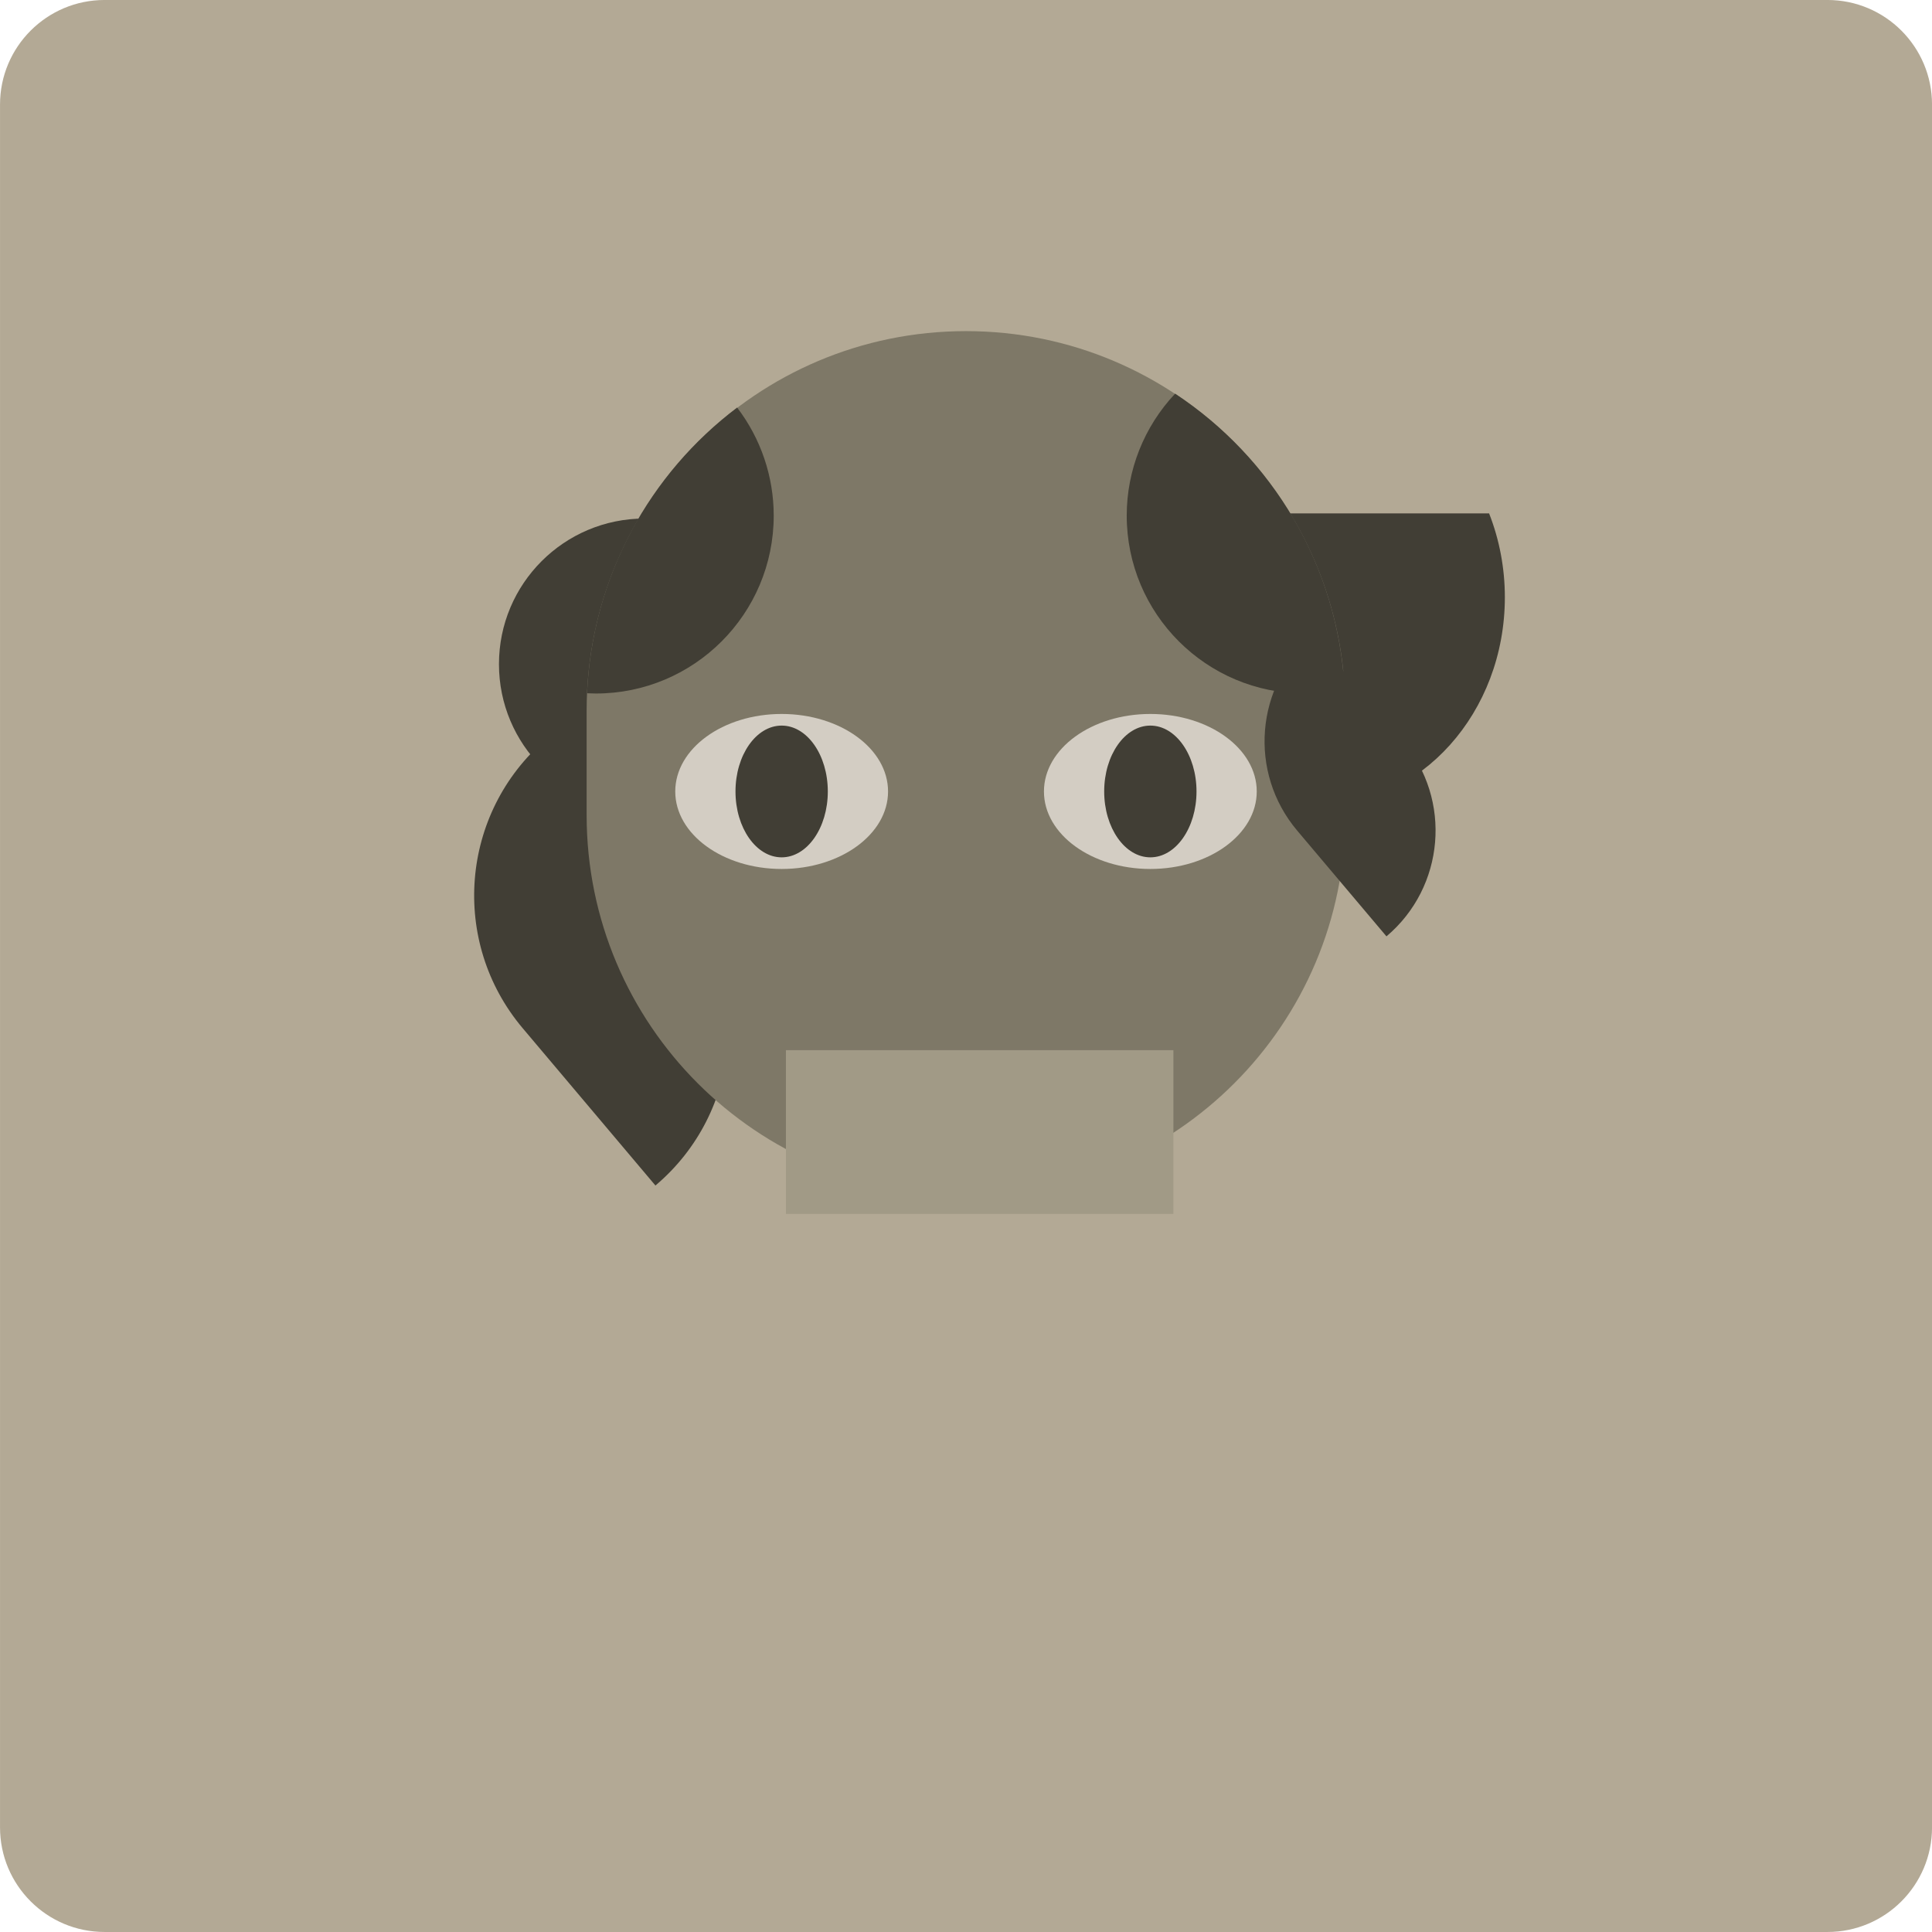
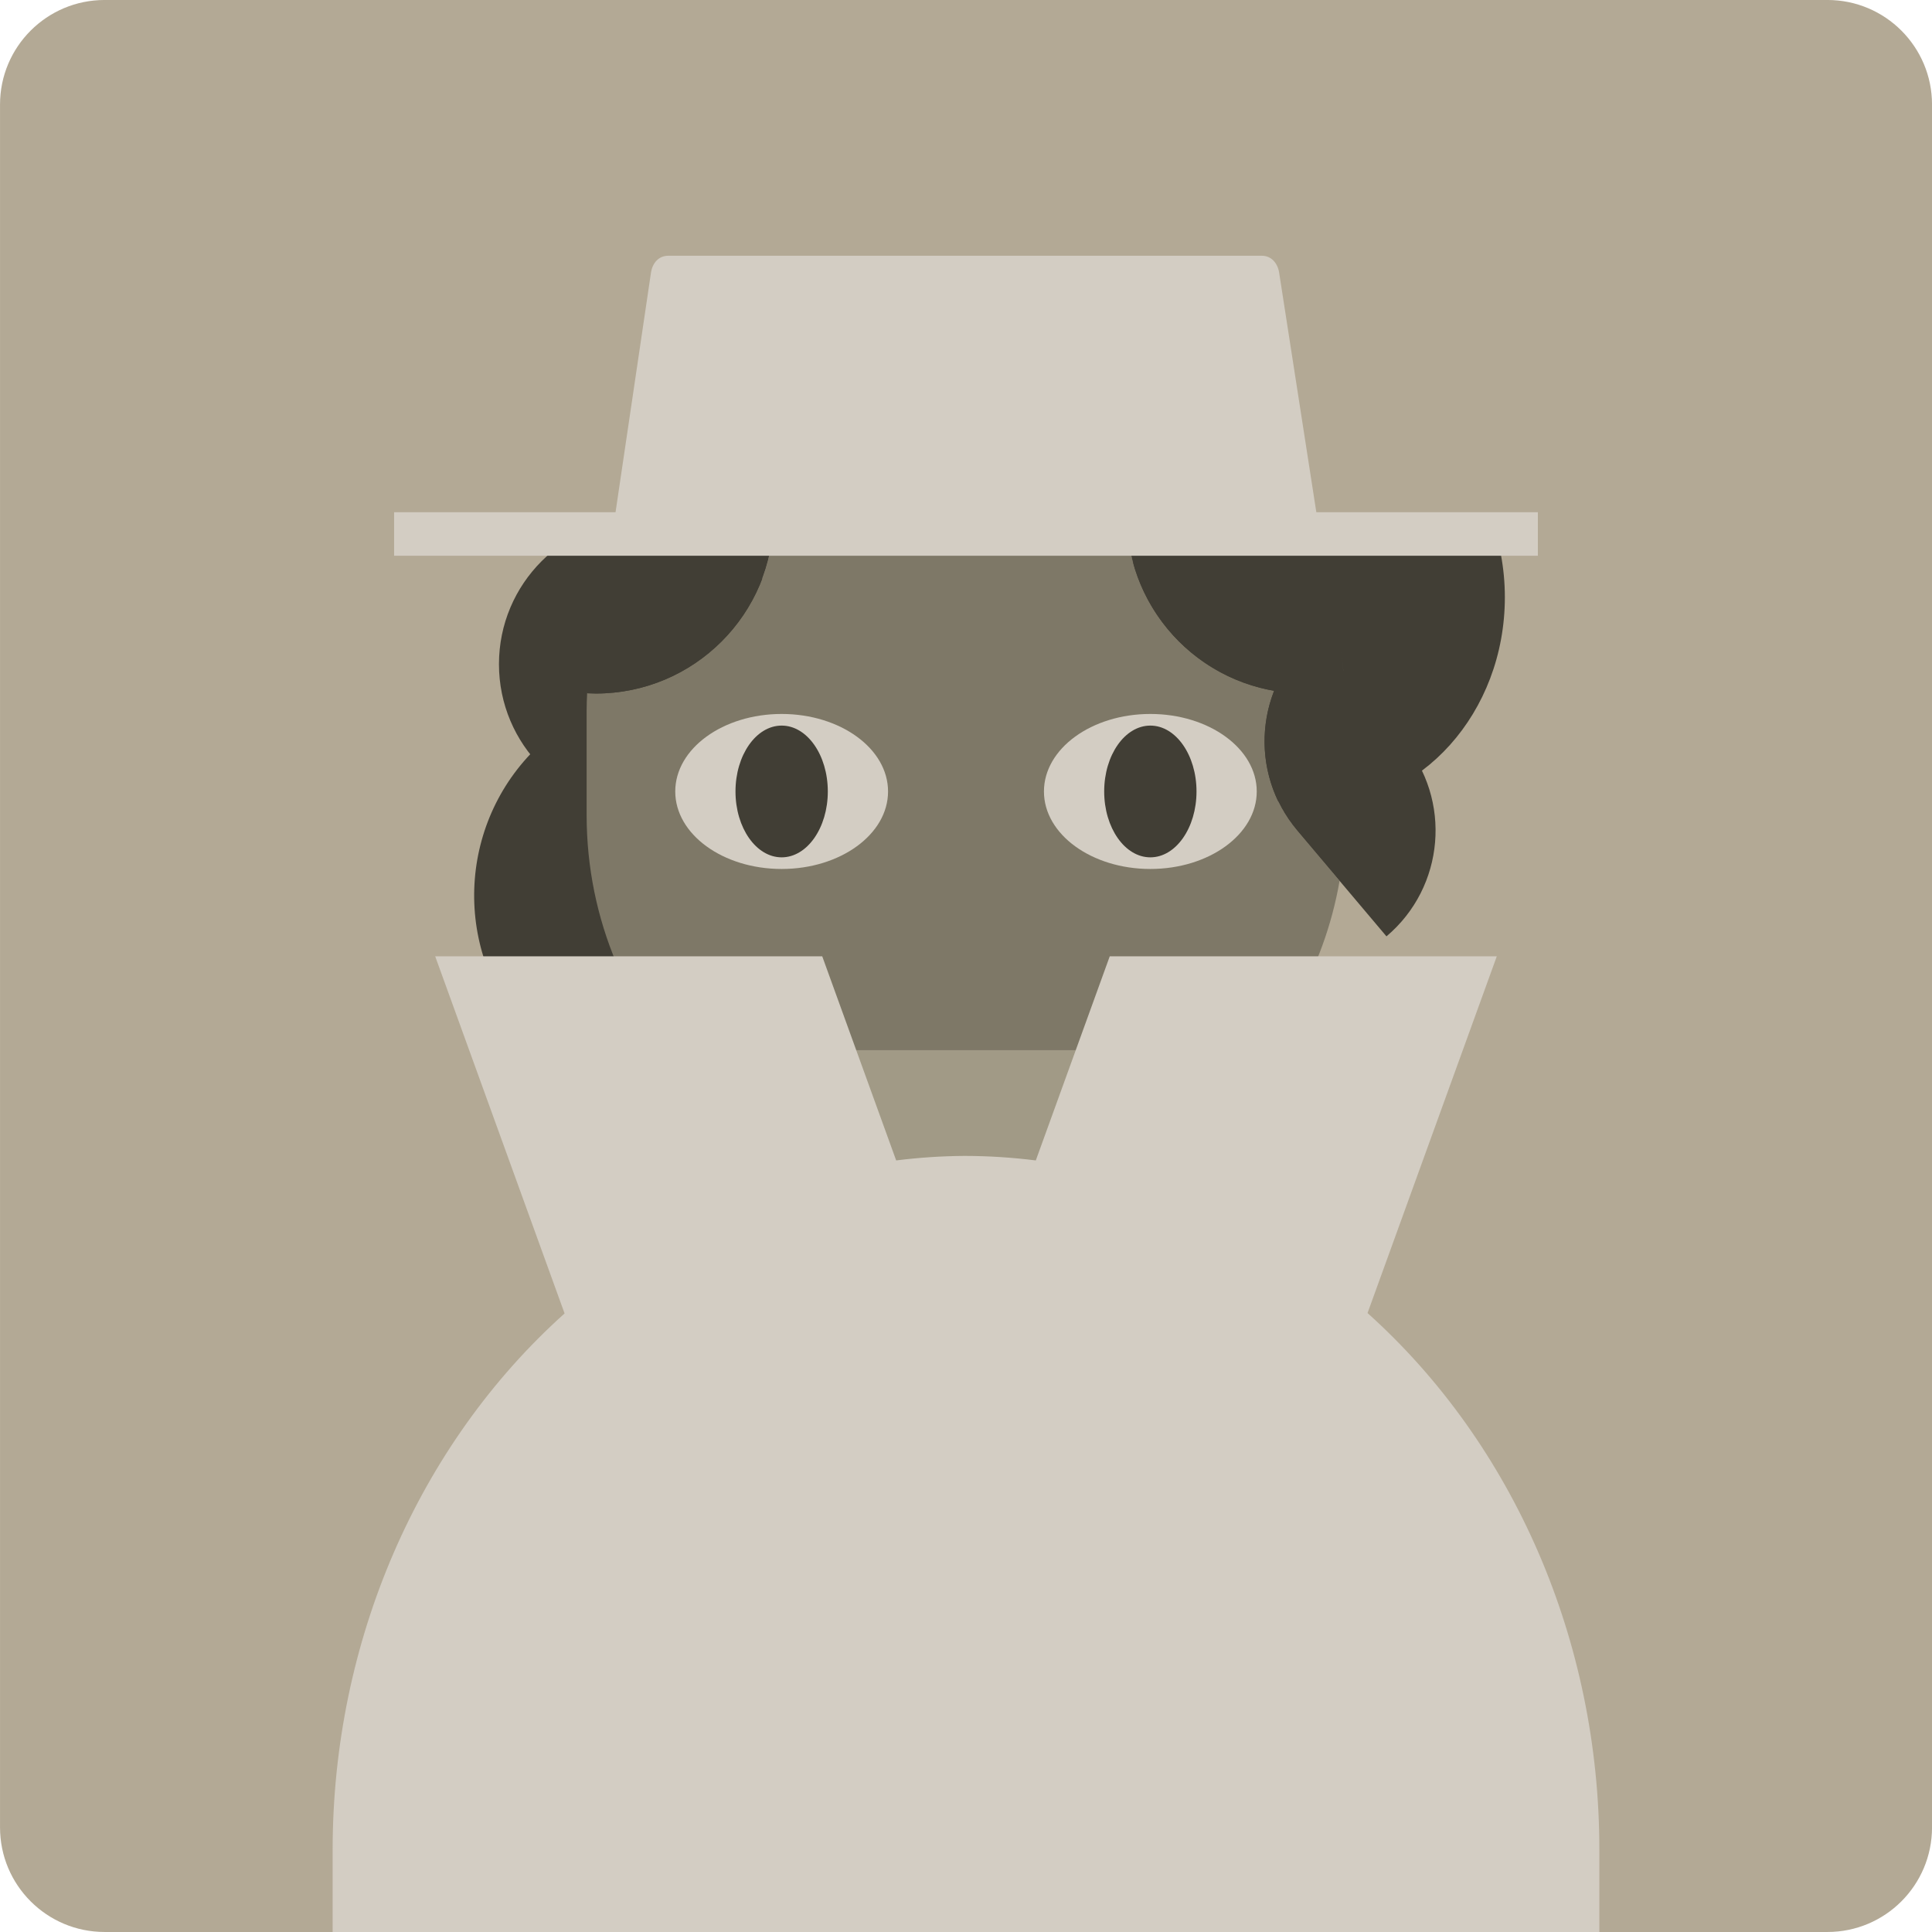
- <svg xmlns="http://www.w3.org/2000/svg" xmlns:ns1="http://www.openswatchbook.org/uri/2009/osb" xmlns:xlink="http://www.w3.org/1999/xlink" id="svg8" version="1.1" viewBox="0 0 37.042 37.042" height="1.458in" width="1.458in">
+ <svg xmlns="http://www.w3.org/2000/svg" xmlns:xlink="http://www.w3.org/1999/xlink" id="svg8" version="1.1" viewBox="0 0 37.042 37.042" height="1.458in" width="1.458in">
  <defs id="defs2">
    <linearGradient id="7" gradientTransform="matrix(0,0,0,0,-192.3187,38.64163)">
      <stop style="stop-color:#b3a995;stop-opacity:1;" offset="0" id="stop2624" />
    </linearGradient>
    <linearGradient id="6" gradientTransform="matrix(2.959833,0,0,4.648278,-971.1937,-788.492)">
      <stop style="stop-color:#a19a86;stop-opacity:1;" offset="0" id="stop2980" />
    </linearGradient>
    <linearGradient id="8" gradientTransform="matrix(0,0,0,0,20.9488,-188.2151)">
      <stop style="stop-color:#c9c2b5;stop-opacity:1;" offset="0" id="stop2972" />
    </linearGradient>
-     <linearGradient id="9" ns1:paint="solid" gradientTransform="matrix(0,0,0,0,-125.021,120.4445)">
+     <linearGradient id="9" gradientTransform="matrix(0,0,0,0,-125.021,120.4445)">
      <stop style="stop-color:#d3cdc3;stop-opacity:1;" offset="0" id="stop2966" />
    </linearGradient>
    <linearGradient id="4" gradientTransform="scale(1.336911,0.7479928)" x1="41.053" y1="37.348" x2="59.219" y2="37.348" gradientUnits="userSpaceOnUse">
      <stop style="stop-color:#7e7867;stop-opacity:1;" offset="0" id="stop2597" />
    </linearGradient>
    <linearGradient id="2" x1="-86.011" y1="-24.381" x2="-66.572" y2="-24.381" gradientUnits="userSpaceOnUse">
      <stop style="stop-color:#4f4b41;stop-opacity:1;" offset="0" id="stop3000" />
    </linearGradient>
    <linearGradient id="6-0" x1="-86.011" y1="-24.381" x2="-78.78" y2="-24.381" gradientUnits="userSpaceOnUse">
      <stop style="stop-color:#a19a86;stop-opacity:1;" offset="0" id="stop2980-3" />
    </linearGradient>
    <linearGradient id="2-4" gradientTransform="matrix(0,0,0,0,-123.6929,-377.7422)">
      <stop style="stop-color:#4f4b41;stop-opacity:1;" offset="0" id="stop3000-6" />
    </linearGradient>
    <linearGradient id="4-6" gradientTransform="matrix(0,0,0,0,-114.9655,-519.4565)">
      <stop style="stop-color:#7e7867;stop-opacity:1;" offset="0" id="stop2597-7" />
    </linearGradient>
    <linearGradient id="4-8" gradientTransform="matrix(1.336912,0,0,0.7479926,-20.14841,114.3486)" x1="104.709" y1="37.486" x2="122.875" y2="37.486" gradientUnits="userSpaceOnUse">
      <stop style="stop-color:#7e7867;stop-opacity:1;" offset="0" id="stop2597-8" />
    </linearGradient>
    <linearGradient id="7-8" x1="177.415" y1="4.945" x2="214.456" y2="4.945" gradientUnits="userSpaceOnUse" gradientTransform="translate(-36.49428,139.4933)">
      <stop style="stop-color:#b3a995;stop-opacity:1;" offset="0" id="stop2624-3" />
    </linearGradient>
    <linearGradient id="1" gradientTransform="matrix(0,0,0,0,138.2613,-799.2997)">
      <stop style="stop-color:#413e35;stop-opacity:1;" offset="0" id="stop3006" />
    </linearGradient>
    <linearGradient id="4-62" gradientTransform="matrix(1.336911,0,0,0.7479929,107.2023,99.03951)" x1="41.092" y1="94.596" x2="59.259" y2="94.596" gradientUnits="userSpaceOnUse">
      <stop style="stop-color:#7e7867;stop-opacity:1;" offset="0" id="stop2597-82" />
    </linearGradient>
    <linearGradient id="8-7" x1="64.6" y1="76.485" x2="65.922" y2="76.485" gradientUnits="userSpaceOnUse" gradientTransform="translate(107.2023,99.03951)">
      <stop style="stop-color:#c9c2b5;stop-opacity:1;" offset="0" id="stop2972-5" />
    </linearGradient>
    <linearGradient id="8-0" x1="103.968" y1="48.521" x2="115.848" y2="48.521" gradientUnits="userSpaceOnUse" gradientTransform="translate(72.27304,90.42636)">
      <stop style="stop-color:#c9c2b5;stop-opacity:1;" offset="0" id="stop2972-6" />
    </linearGradient>
    <linearGradient id="4-1" gradientTransform="matrix(1.336911,0,0,0.7479929,56.54026,111.5704)" x1="105.044" y1="93.979" x2="123.21" y2="93.979" gradientUnits="userSpaceOnUse">
      <stop style="stop-color:#7e7867;stop-opacity:1;" offset="0" id="stop2597-0" />
    </linearGradient>
    <clipPath clipPathUnits="userSpaceOnUse" id="clipPath1380">
      <rect ry="2.005" y="52.26" x="135.909" height="37.042" width="37.042" id="rect1382" style="opacity:1;vector-effect:none;fill:url(#linearGradient1384);fill-opacity:1;stroke:none;stroke-width:0.862;stroke-linecap:round;stroke-linejoin:bevel;stroke-miterlimit:4;stroke-dasharray:none;stroke-dashoffset:0;stroke-opacity:1;paint-order:normal" />
    </clipPath>
    <linearGradient id="3" gradientTransform="scale(3.961524,0.2524281)" x1="55.817" y1="301.759" x2="57.486" y2="301.759" gradientUnits="userSpaceOnUse">
      <stop style="stop-color:#615b4c;stop-opacity:1;" offset="0" id="stop2994" />
    </linearGradient>
    <linearGradient id="3-0" gradientTransform="matrix(1.888115,1.6826517e-8,0,0.5296288,-10.46745,97.04117)" x1="102.553" y1="60.999" x2="107.574" y2="60.999" gradientUnits="userSpaceOnUse">
      <stop style="stop-color:#615b4c;stop-opacity:1;" offset="0" id="stop2994-7" />
    </linearGradient>
    <linearGradient id="6-2" gradientTransform="matrix(0.9374856,0,0,1.066683,150.2499,46.36545)" x1="18.738" y1="89.937" x2="34.255" y2="89.937" gradientUnits="userSpaceOnUse">
      <stop style="stop-color:#a19a86;stop-opacity:1;" offset="0" id="stop2980-7" />
    </linearGradient>
    <linearGradient id="3-6" gradientTransform="matrix(0,0,0,0,162.5692,-367.4459)">
      <stop style="stop-color:#615b4c;stop-opacity:1;" offset="0" id="stop2994-3" />
    </linearGradient>
    <linearGradient xlink:href="#7" id="linearGradient1132" gradientUnits="userSpaceOnUse" gradientTransform="translate(81.00618,99.90678)" x1="54.811" y1="32.815" x2="91.853" y2="32.815" />
-     <linearGradient id="4-2" gradientTransform="matrix(0.9374856,0,0,1.066683,-86.8965,24.61608)" x1="-79.698" y1="89.937" x2="-64.181" y2="89.937" gradientUnits="userSpaceOnUse">
+     <linearGradient id="4-2" gradientTransform="matrix(-3.543253,0,0,4.031558,-184.8983,-338.5899)" x1="-79.698" y1="89.937" x2="-64.181" y2="89.937" gradientUnits="userSpaceOnUse">
      <stop style="stop-color:#7e7867;stop-opacity:1;" offset="0" id="stop2597-5" />
    </linearGradient>
    <linearGradient id="6-4" gradientTransform="matrix(1.538535,0,0,0.6499691,-86.8965,24.61608)" x1="-46.42" y1="168.807" x2="-41.591" y2="168.807" gradientUnits="userSpaceOnUse">
      <stop style="stop-color:#a19a86;stop-opacity:1;" offset="0" id="stop2980-6" />
    </linearGradient>
  </defs>
  <g id="layer2" style="display:none" transform="translate(-135.8175,-114.2013)">
    <rect y="0" x="0" height="279.4" width="215.9" id="rect848" style="opacity:1;vector-effect:none;fill:#fcfcfc;fill-opacity:1;stroke:none;stroke-width:1.624;stroke-linecap:butt;stroke-linejoin:miter;stroke-miterlimit:4;stroke-dasharray:none;stroke-dashoffset:0;stroke-opacity:1;paint-order:markers fill stroke" />
  </g>
  <g id="layer1" transform="translate(-135.8175,-114.2013)">
    <rect ry="2.005" y="114.201" x="135.818" height="37.042" width="37.042" id="rect1095" style="opacity:1;vector-effect:none;fill:url(#linearGradient1132);fill-opacity:1;stroke:none;stroke-width:0.862;stroke-linecap:round;stroke-linejoin:bevel;stroke-miterlimit:4;stroke-dasharray:none;stroke-dashoffset:0;stroke-opacity:1;paint-order:normal" />
    <path style="fill:#413e35;fill-opacity:1;stroke:none;stroke-width:0.544;stroke-linecap:round;stroke-linejoin:bevel;stop-color:#000000" d="m 157.795,124.045 a 3.588,4.004 0 0 0 -0.301,1.606 3.588,4.004 0 0 0 3.588,4.004 3.588,4.004 0 0 0 3.588,-4.004 3.588,4.004 0 0 0 -0.302,-1.606 z" id="path1478" />
    <circle style="fill:#413e35;fill-opacity:1;stroke:none;stroke-width:0.544;stroke-linecap:round;stroke-linejoin:bevel;stop-color:#000000" id="path1505" cx="148.176" cy="126.935" r="2.792" />
    <path id="path1501" style="fill:#413e35;fill-opacity:1;stroke:none;stroke-width:0.544;stroke-linecap:round;stroke-linejoin:bevel;stop-color:#000000" d="m 146.284,128.376 a 3.946,3.946 0 0 0 -0.445,5.539 l 2.545,3.016 a 3.946,3.946 0 0 0 0.47,-5.561 l -2.545,-3.016 a 3.946,3.946 0 0 0 -0.026,0.022 z" />
-     <rect style="font-variation-settings:normal;opacity:1;vector-effect:none;fill:url(#4-2);fill-opacity:1;stroke:none;stroke-width:0.944;stroke-linecap:round;stroke-linejoin:bevel;stroke-miterlimit:4;stroke-dasharray:none;stroke-dashoffset:0;stroke-opacity:1;paint-order:normal;stop-color:#000000;stop-opacity:1" id="rect1104" width="14.547" height="16.552" x="-161.612" y="120.55" ry="7.273" transform="scale(-1,1)" />
+     <path id="rect1104" style="font-variation-settings:normal;opacity:1;vector-effect:none;fill:url(#4-2);fill-opacity:1;stroke:none;stroke-width:3.567;stroke-linecap:round;stroke-linejoin:bevel;stroke-miterlimit:4;stroke-dasharray:none;stroke-dashoffset:0;stroke-opacity:1;paint-order:normal;stop-color:#000000;stop-opacity:1" d="M 70 23.994 C 63.761 23.994 58.022 26.055 53.418 29.531 L 53.418 29.533 A 12.892 12.892 0 0 1 56.07 37.363 A 12.892 12.892 0 0 1 43.178 50.256 A 12.892 12.892 0 0 1 42.547 50.236 C 42.528 50.651 42.51 51.065 42.51 51.484 L 42.51 59.062 C 42.51 74.292 54.771 86.553 70 86.553 C 83.602 86.553 94.826 76.77 97.072 63.83 L 94 60.189 A 10.029 10.029 0 0 1 92.332 50.057 A 12.892 12.892 0 0 1 81.65 37.361 A 12.892 12.892 0 0 1 85.156 28.527 C 80.816 25.663 75.611 23.994 70 23.994 z M 85.156 28.527 C 86.41 29.354 87.59 30.281 88.688 31.297 C 87.59 30.281 86.41 29.354 85.156 28.527 z M 88.688 31.297 C 89.045 31.628 89.393 31.969 89.732 32.318 C 89.393 31.969 89.045 31.628 88.688 31.297 z M 42.547 50.236 C 42.549 50.194 42.549 50.15 42.551 50.107 C 42.549 50.151 42.543 50.193 42.541 50.236 A 12.892 12.892 0 0 0 42.547 50.236 z M 42.551 50.107 C 42.581 49.489 42.627 48.876 42.697 48.27 C 42.627 48.876 42.582 49.49 42.551 50.107 z M 50.617 31.959 C 50.532 32.044 50.447 32.129 50.363 32.215 C 50.447 32.129 50.532 32.043 50.617 31.959 z M 89.809 32.396 C 90.108 32.707 90.399 33.025 90.684 33.35 C 90.399 33.025 90.108 32.707 89.809 32.396 z M 90.855 33.549 C 91.131 33.87 91.401 34.196 91.662 34.529 C 91.401 34.196 91.131 33.87 90.855 33.549 z M 91.754 34.648 C 92.039 35.017 92.315 35.392 92.582 35.775 C 92.316 35.392 92.039 35.017 91.754 34.648 z M 92.615 35.82 C 92.897 36.227 93.168 36.642 93.428 37.064 C 93.168 36.642 92.897 36.227 92.615 35.82 z M 93.428 37.064 C 93.953 37.918 94.432 38.802 94.863 39.715 C 94.432 38.802 93.953 37.918 93.428 37.064 z M 94.863 39.715 C 95.071 40.155 95.266 40.604 95.451 41.057 C 95.266 40.604 95.071 40.155 94.863 39.715 z M 95.514 41.215 C 95.673 41.611 95.822 42.013 95.963 42.418 C 95.822 42.013 95.673 41.611 95.514 41.215 z M 96.064 42.715 C 96.186 43.08 96.299 43.447 96.406 43.818 C 96.299 43.447 96.186 43.079 96.064 42.715 z M 96.5 44.152 C 96.609 44.551 96.711 44.954 96.803 45.359 C 96.711 44.953 96.609 44.551 96.5 44.152 z M 96.852 45.572 C 96.947 46.01 97.031 46.451 97.105 46.896 C 97.031 46.451 96.947 46.01 96.852 45.572 z M 97.137 47.078 C 97.217 47.579 97.285 48.086 97.338 48.596 L 97.342 48.6 C 97.289 48.088 97.217 47.581 97.137 47.078 z " transform="matrix(0.2645833,0,0,0.2645833,135.8175,114.2013)" />
    <path id="circle1446" style="fill:#413e35;fill-opacity:1;stroke:none;stroke-width:0.544;stroke-linecap:round;stroke-linejoin:bevel;stop-color:#000000" d="m 149.951,122.015 c -1.674,1.264 -2.778,3.236 -2.878,5.478 a 3.411,3.411 0 0 0 0.168,0.005 3.411,3.411 0 0 0 3.411,-3.411 3.411,3.411 0 0 0 -0.702,-2.072 z" />
    <ellipse style="font-variation-settings:normal;vector-effect:none;fill:#d3cdc3;fill-opacity:1;stroke:none;stroke-width:1.027;stroke-linecap:round;stroke-linejoin:bevel;stroke-miterlimit:4;stroke-dasharray:none;stroke-dashoffset:0;stroke-opacity:1;paint-order:normal;stop-color:#000000" id="ellipse1106" cx="-157.873" cy="129.376" rx="2.04" ry="1.486" transform="scale(-1,1)" />
    <ellipse style="font-variation-settings:normal;vector-effect:none;fill:#413e35;fill-opacity:1;stroke:none;stroke-width:1.176;stroke-linecap:round;stroke-linejoin:bevel;stroke-miterlimit:4;stroke-dasharray:none;stroke-dashoffset:0;stroke-opacity:1;paint-order:normal;stop-color:#000000" id="ellipse1108" cx="-157.873" cy="129.376" rx="0.885" ry="1.263" transform="scale(-1,1)" />
    <ellipse style="font-variation-settings:normal;vector-effect:none;fill:#d3cdc3;fill-opacity:1;stroke:none;stroke-width:1.027;stroke-linecap:round;stroke-linejoin:bevel;stroke-miterlimit:4;stroke-dasharray:none;stroke-dashoffset:0;stroke-opacity:1;paint-order:normal;stop-color:#000000" id="ellipse1110" cx="-150.804" cy="129.376" rx="2.04" ry="1.486" transform="scale(-1,1)" />
    <ellipse style="font-variation-settings:normal;vector-effect:none;fill:#413e35;fill-opacity:1;stroke:none;stroke-width:1.176;stroke-linecap:round;stroke-linejoin:bevel;stroke-miterlimit:4;stroke-dasharray:none;stroke-dashoffset:0;stroke-opacity:1;paint-order:normal;stop-color:#000000" id="ellipse1112" cx="-150.804" cy="129.376" rx="0.885" ry="1.263" transform="scale(-1,1)" />
    <rect style="fill:url(#6-4);stroke-width:3.729;stroke-opacity:0.02;paint-order:markers fill stroke;stop-color:#000000" id="rect1118" width="7.429" height="3.139" x="-158.315" y="134.336" transform="scale(-1,1)" />
    <path id="path1437" style="fill:#413e35;fill-opacity:1;stroke:none;stroke-width:0.544;stroke-linecap:round;stroke-linejoin:bevel;stop-color:#000000" d="m 158.348,121.749 a 3.411,3.411 0 0 0 -0.928,2.337 3.411,3.411 0 0 0 3.411,3.411 3.411,3.411 0 0 0 0.767,-0.088 c -0.132,-2.372 -1.39,-4.433 -3.251,-5.661 z" />
    <path id="path1489" style="fill:#413e35;fill-opacity:1;stroke:none;stroke-width:0.544;stroke-linecap:round;stroke-linejoin:bevel;stop-color:#000000" d="m 160.987,126.402 a 2.654,2.654 0 0 0 -0.299,3.724 l 1.712,2.028 a 2.654,2.654 0 0 0 0.316,-3.739 l -1.711,-2.028 a 2.654,2.654 0 0 0 -0.018,0.015 z" />
-     <rect style="fill:url(#9);stroke-width:5.158;stroke-opacity:0.02;paint-order:markers fill stroke;stop-color:#000000" id="rect1120" width="21.93" height="0.834" x="-165.303" y="124.022" ry="0" transform="scale(-1,1)" />
-     <path id="path1122" style="fill:url(#9);stroke-width:4.937;stroke-opacity:0.02;paint-order:markers fill stroke;stop-color:#000000" d="m 160.011,119.105 h -11.38 c -0.184,0 -0.304,0.138 -0.332,0.326 l -0.708,4.789 c -0.033,0.22 0.166,0.402 0.372,0.402 h 12.753 c 0.206,0 0.406,-0.183 0.372,-0.402 l -0.744,-4.789 c -0.028,-0.181 -0.148,-0.326 -0.332,-0.326 z" />
-     <path id="path1124" style="font-variation-settings:normal;vector-effect:none;fill:url(#9);fill-opacity:1;stroke:none;stroke-width:0.988;stroke-linecap:round;stroke-linejoin:bevel;stroke-miterlimit:4;stroke-dasharray:none;stroke-dashoffset:0;stroke-opacity:1;paint-order:normal;stop-color:#000000" d="m 154.31,136.363 a 12.143,13.298 0 0 1 6.1,1.781 12.143,13.298 0 0 1 6.071,11.516 v 1.582 h -24.287 v -1.582 a 12.143,13.298 0 0 1 6.071,-11.516 12.143,13.298 0 0 1 6.044,-1.781 z" />
-     <g id="g1499" transform="translate(86.91824,24.61608)">
-       <rect style="fill:url(#9);stroke-width:6.791;stroke-opacity:0.02;paint-order:markers fill stroke;stop-color:#000000" id="rect1126" width="7.421" height="8.299" x="-25.558" y="114.787" ry="0" transform="matrix(-1,0,0.3406839,0.9401779,0,0)" />
-       <rect style="fill:url(#9);stroke-width:6.791;stroke-opacity:0.02;paint-order:markers fill stroke;stop-color:#000000" id="rect1128" width="7.421" height="8.299" x="109.283" y="114.787" ry="0" transform="matrix(1,0,-0.3406839,0.9401779,0,0)" />
-     </g>
+     <path id="rect1120" style="fill:#d3cdc3;stroke-width:19.497;stroke-opacity:0.02;paint-order:markers fill stroke;stop-color:#000000;fill-opacity:1" d="M 48.426 18.533 C 47.731 18.533 47.277 19.056 47.172 19.764 L 44.605 37.117 L 28.559 37.117 L 28.559 40.27 L 111.441 40.27 L 111.441 37.117 L 95.387 37.117 L 92.693 19.764 C 92.587 19.078 92.135 18.533 91.439 18.533 L 48.426 18.533 z " transform="matrix(0.2645833,0,0,0.2645833,135.8175,114.2013)" />
+     <path id="path1124" style="font-variation-settings:normal;vector-effect:none;fill:#d3cdc3;fill-opacity:1;stroke:none;stroke-width:3.733;stroke-linecap:round;stroke-linejoin:bevel;stroke-miterlimit:4;stroke-dasharray:none;stroke-dashoffset:0;stroke-opacity:1;paint-order:normal;stop-color:#000000" d="M 31.535 69.297 L 40.912 95.178 A 45.897 50.26 0 0 0 24.104 134.021 L 24.104 140 L 115.896 140 L 115.896 134.021 A 45.897 50.26 0 0 0 99.098 95.15 L 108.465 69.297 L 80.418 69.297 L 75.059 84.09 A 45.897 50.26 0 0 0 69.895 83.762 A 45.897 50.26 0 0 0 64.941 84.09 L 59.582 69.297 L 31.535 69.297 z " transform="matrix(0.2645833,0,0,0.2645833,135.8175,114.2013)" />
  </g>
</svg>
